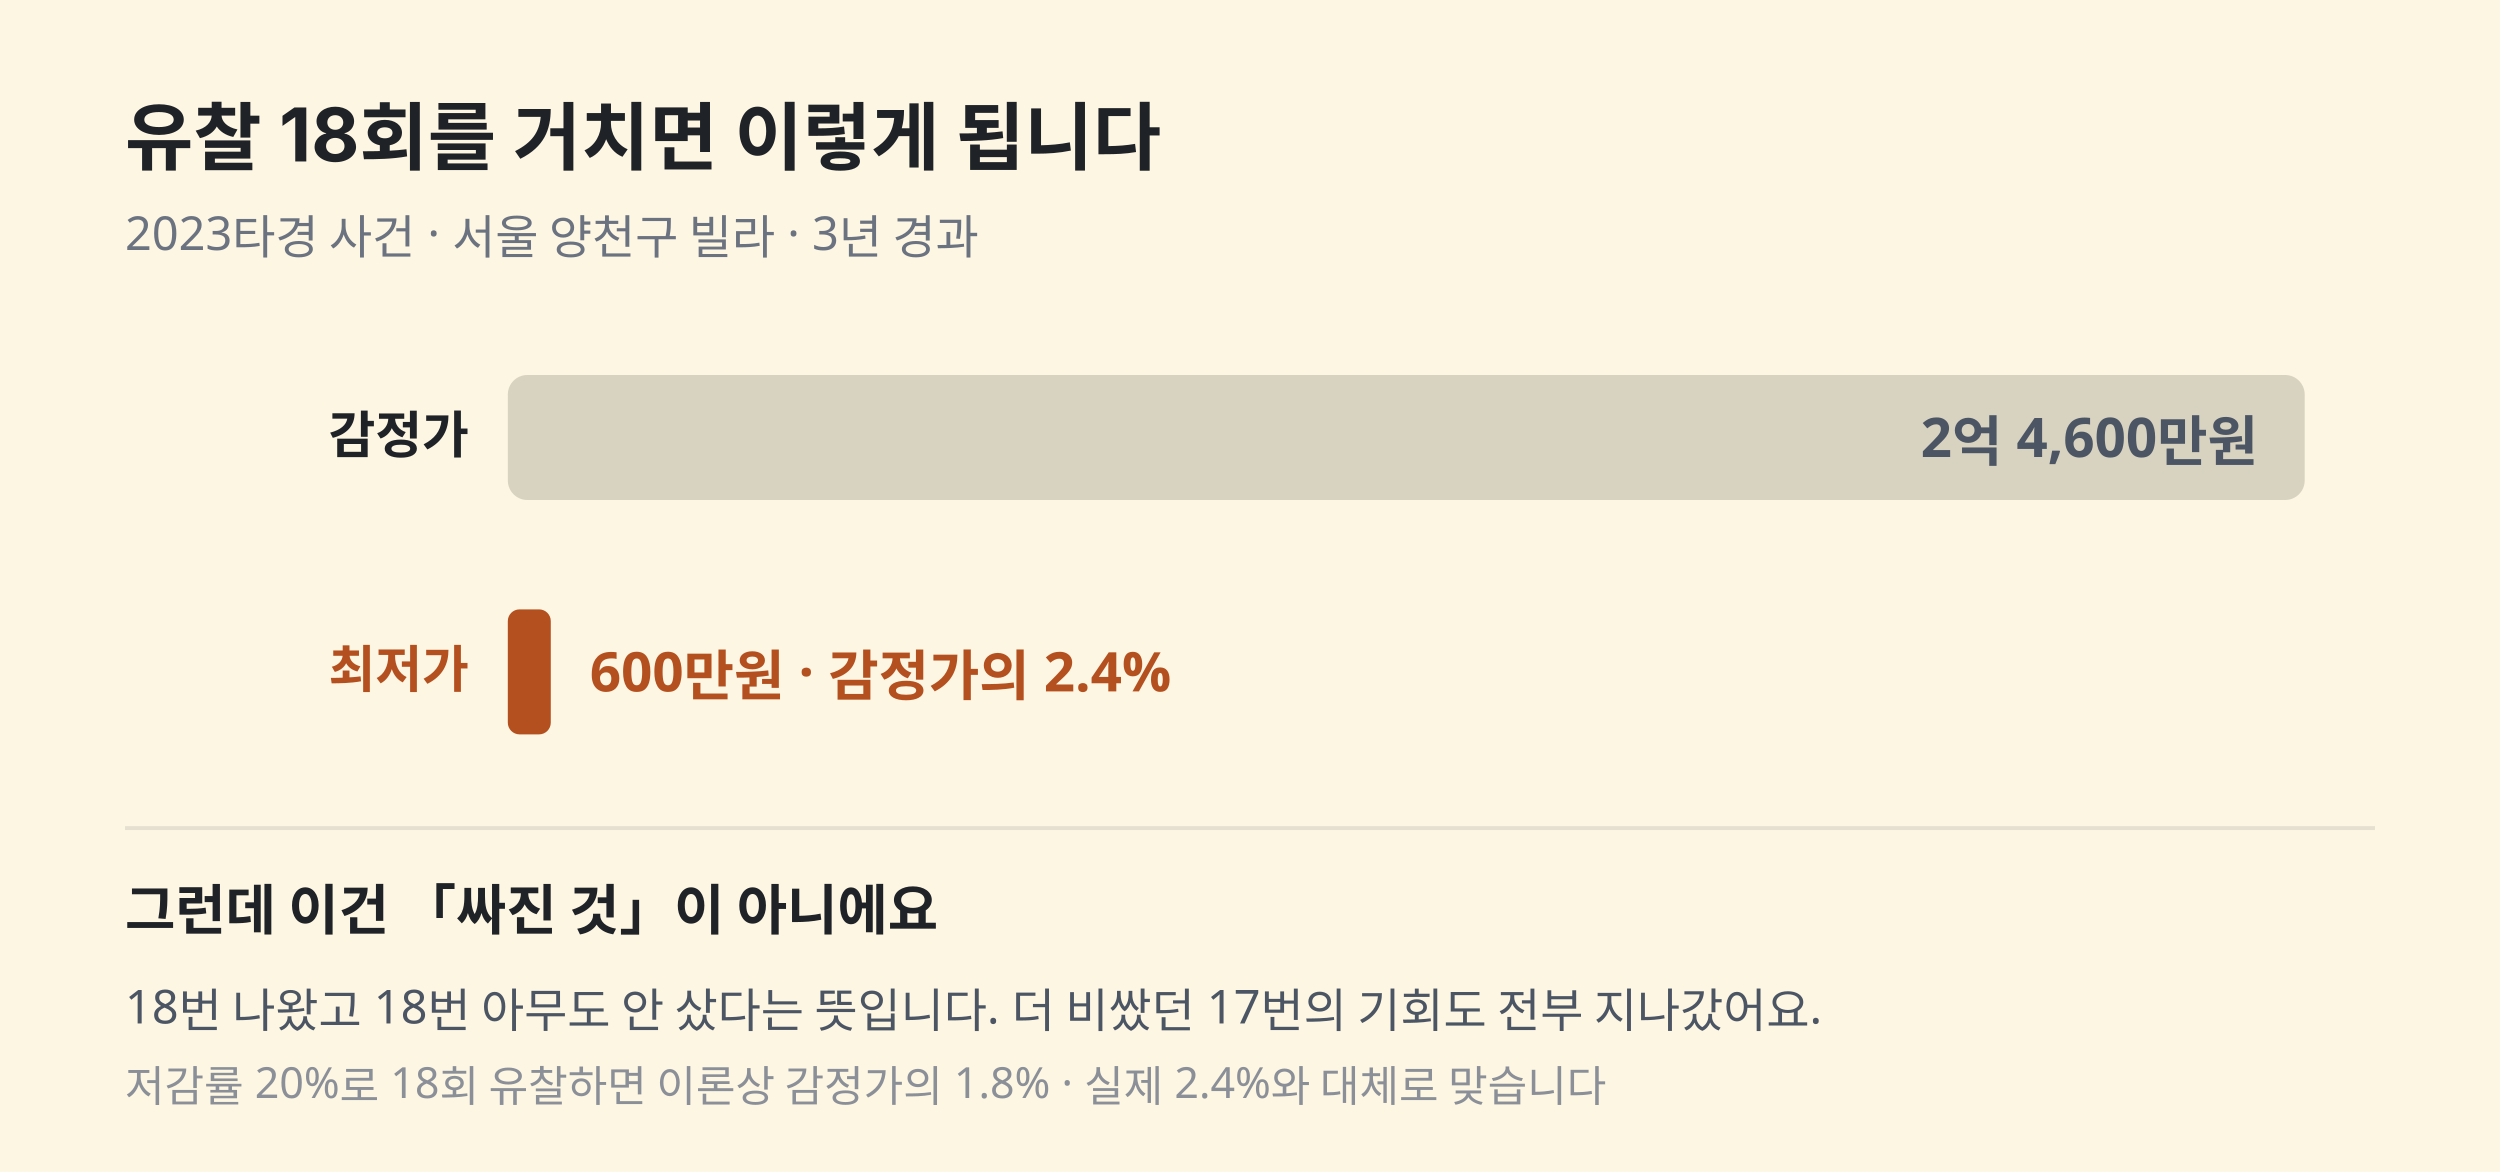
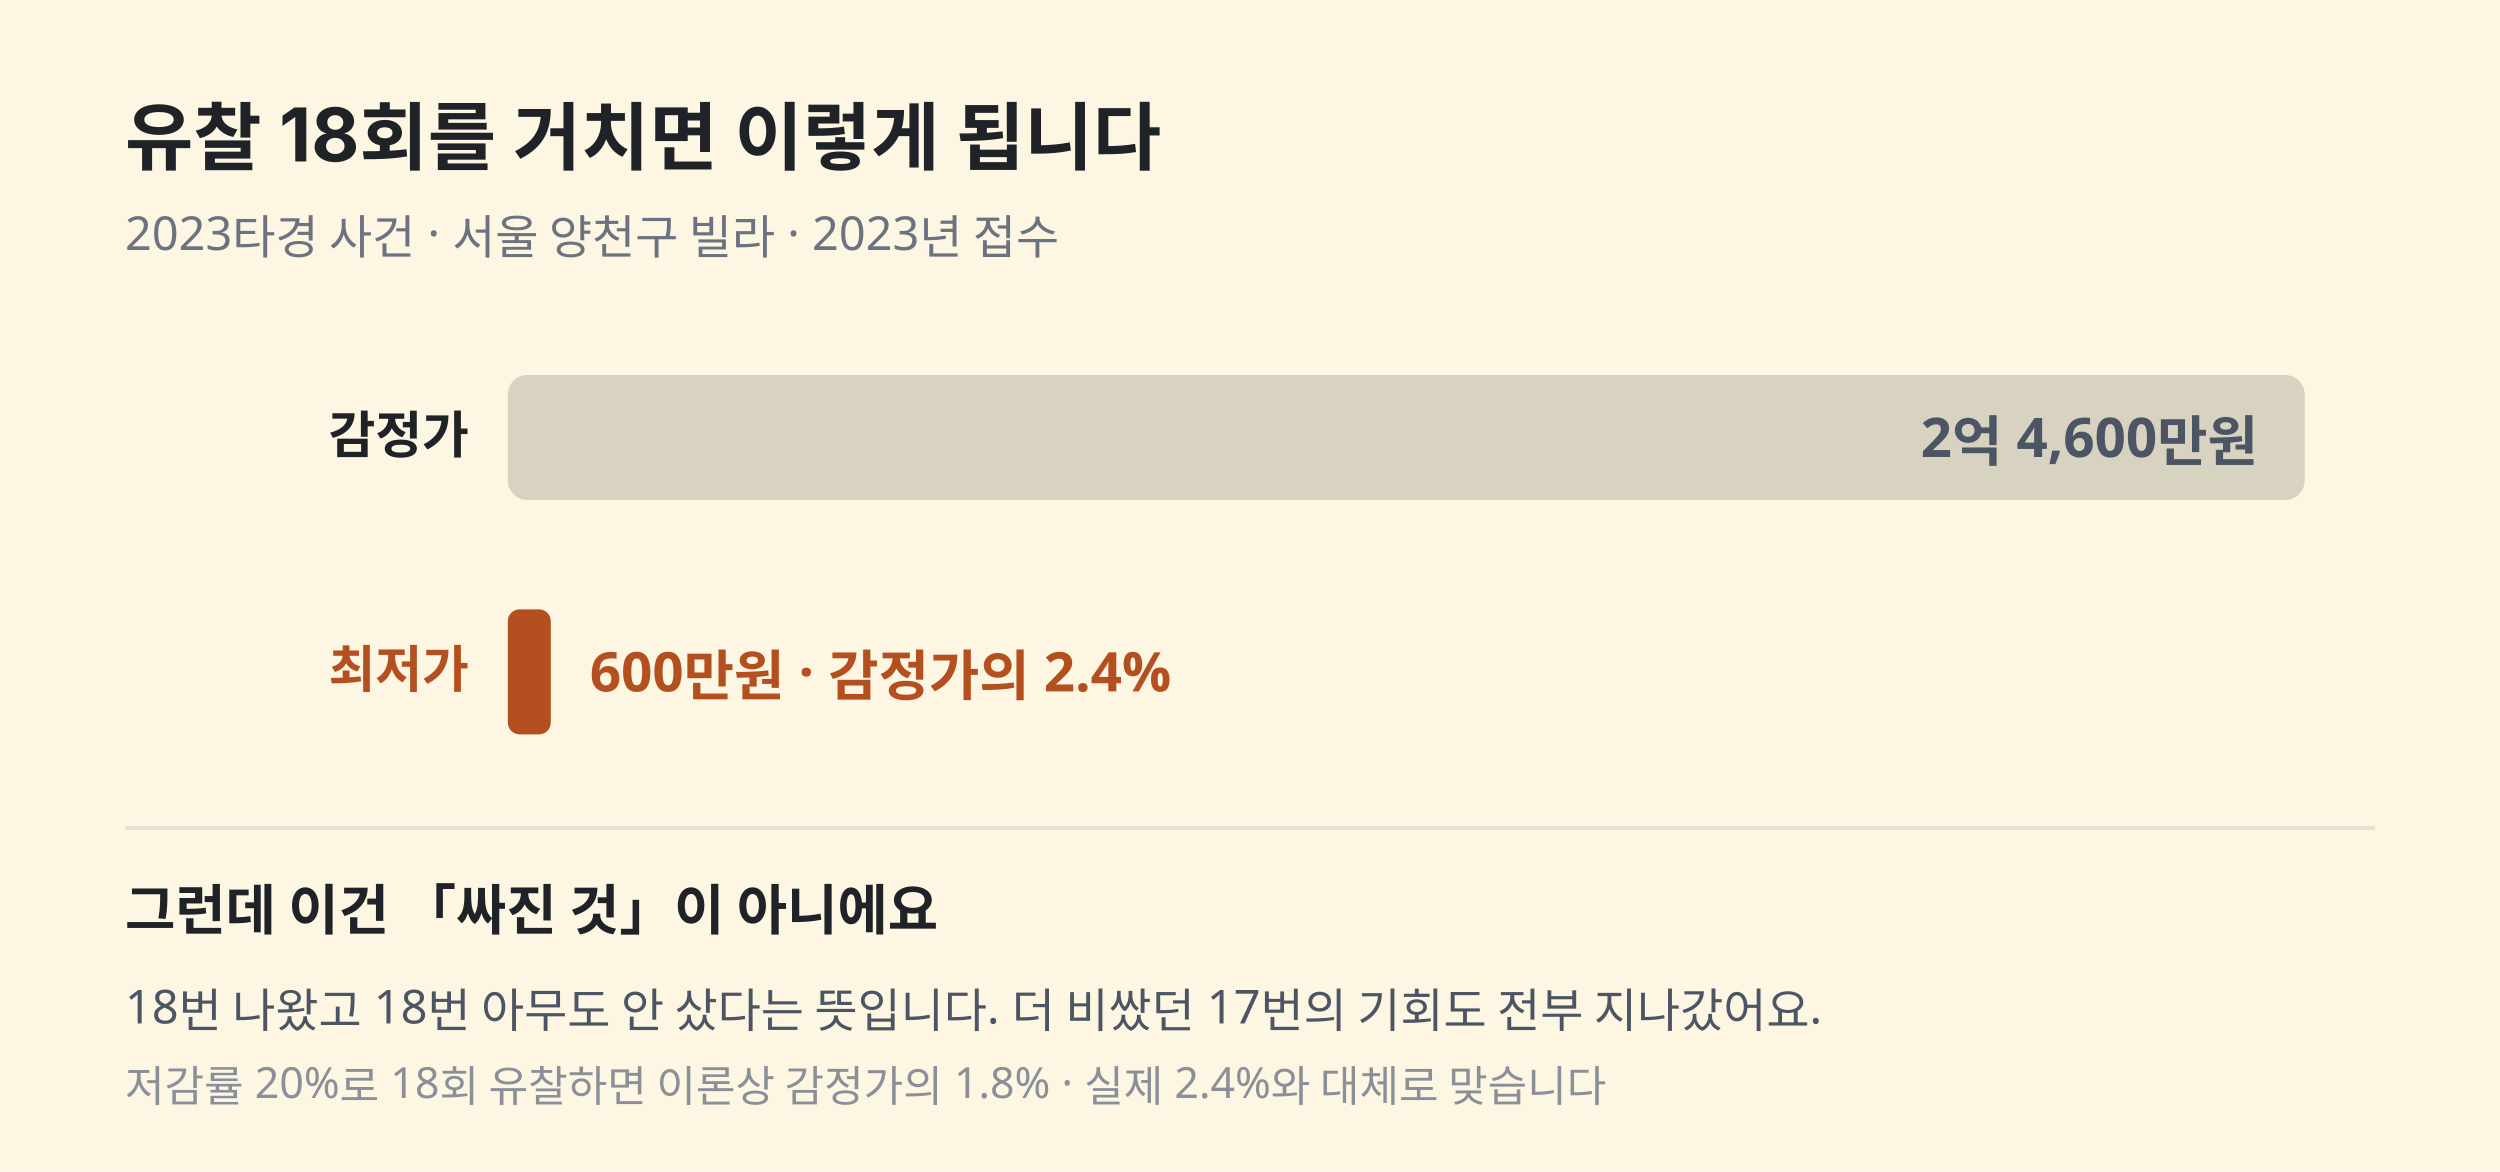
<svg xmlns="http://www.w3.org/2000/svg" viewBox="0 0 640 300" role="img" aria-label="유찰 18회를 거친 물건은 감정가 2억 4600만원이 최저가 600만원으로 감정가의 2.4퍼센트가 됐다">
  <rect width="640" height="300" fill="#FDF6E3" />
  <text x="32" y="42" font-family="system-ui, -apple-system, sans-serif" font-size="19" font-weight="700" fill="#1F2328">유찰 18회를 거치면 이렇게 됩니다</text>
-   <text x="32" y="64" font-family="system-ui, sans-serif" font-size="12" fill="#6B7280">2023타경 사건 · 서울 양천구 빌라 · 3년 경과</text>
+   <text x="32" y="64" font-family="system-ui, sans-serif" font-size="12" fill="#6B7280">2023타경 사건 · 서울 양천구 빌라 · 2023년 접수</text>
  <text x="120" y="116" text-anchor="end" font-family="system-ui, sans-serif" font-size="13" font-weight="600" fill="#1F2328">감정가</text>
  <rect x="130" y="96" width="460" height="32" rx="5" fill="#D8D2C0" />
  <text x="578" y="117" text-anchor="end" font-family="system-ui, sans-serif" font-size="14" font-weight="700" fill="#4B5563">2억 4,600만원</text>
  <text x="120" y="176" text-anchor="end" font-family="system-ui, sans-serif" font-size="13" font-weight="600" fill="#B4501F">최저가</text>
  <rect x="130" y="156" width="11" height="32" rx="3" fill="#B4501F" />
  <text x="151" y="177" font-family="system-ui, sans-serif" font-size="14" font-weight="700" fill="#B4501F">600만원 · 감정가의 2.4%</text>
  <line x1="32" y1="212" x2="608" y2="212" stroke="#E5E0D0" />
  <text x="32" y="238" font-family="system-ui, sans-serif" font-size="14" font-weight="700" fill="#1F2328">그런데 이건 「싸진 것」이 아니에요</text>
  <text x="32" y="262" font-family="system-ui, sans-serif" font-size="12" fill="#4B5563">18번 나왔고 18번 아무도 안 샀다는 뜻입니다. 더 비쌌던 17번의 기회도 전부 지나갔어요.</text>
  <text x="32" y="282" font-family="system-ui, sans-serif" font-size="11" fill="#8A8F98">저감률 20%로 18회 유찰하면 이론상 감정가의 1.8% · 실제 2.4%와 대체로 맞습니다</text>
</svg>
